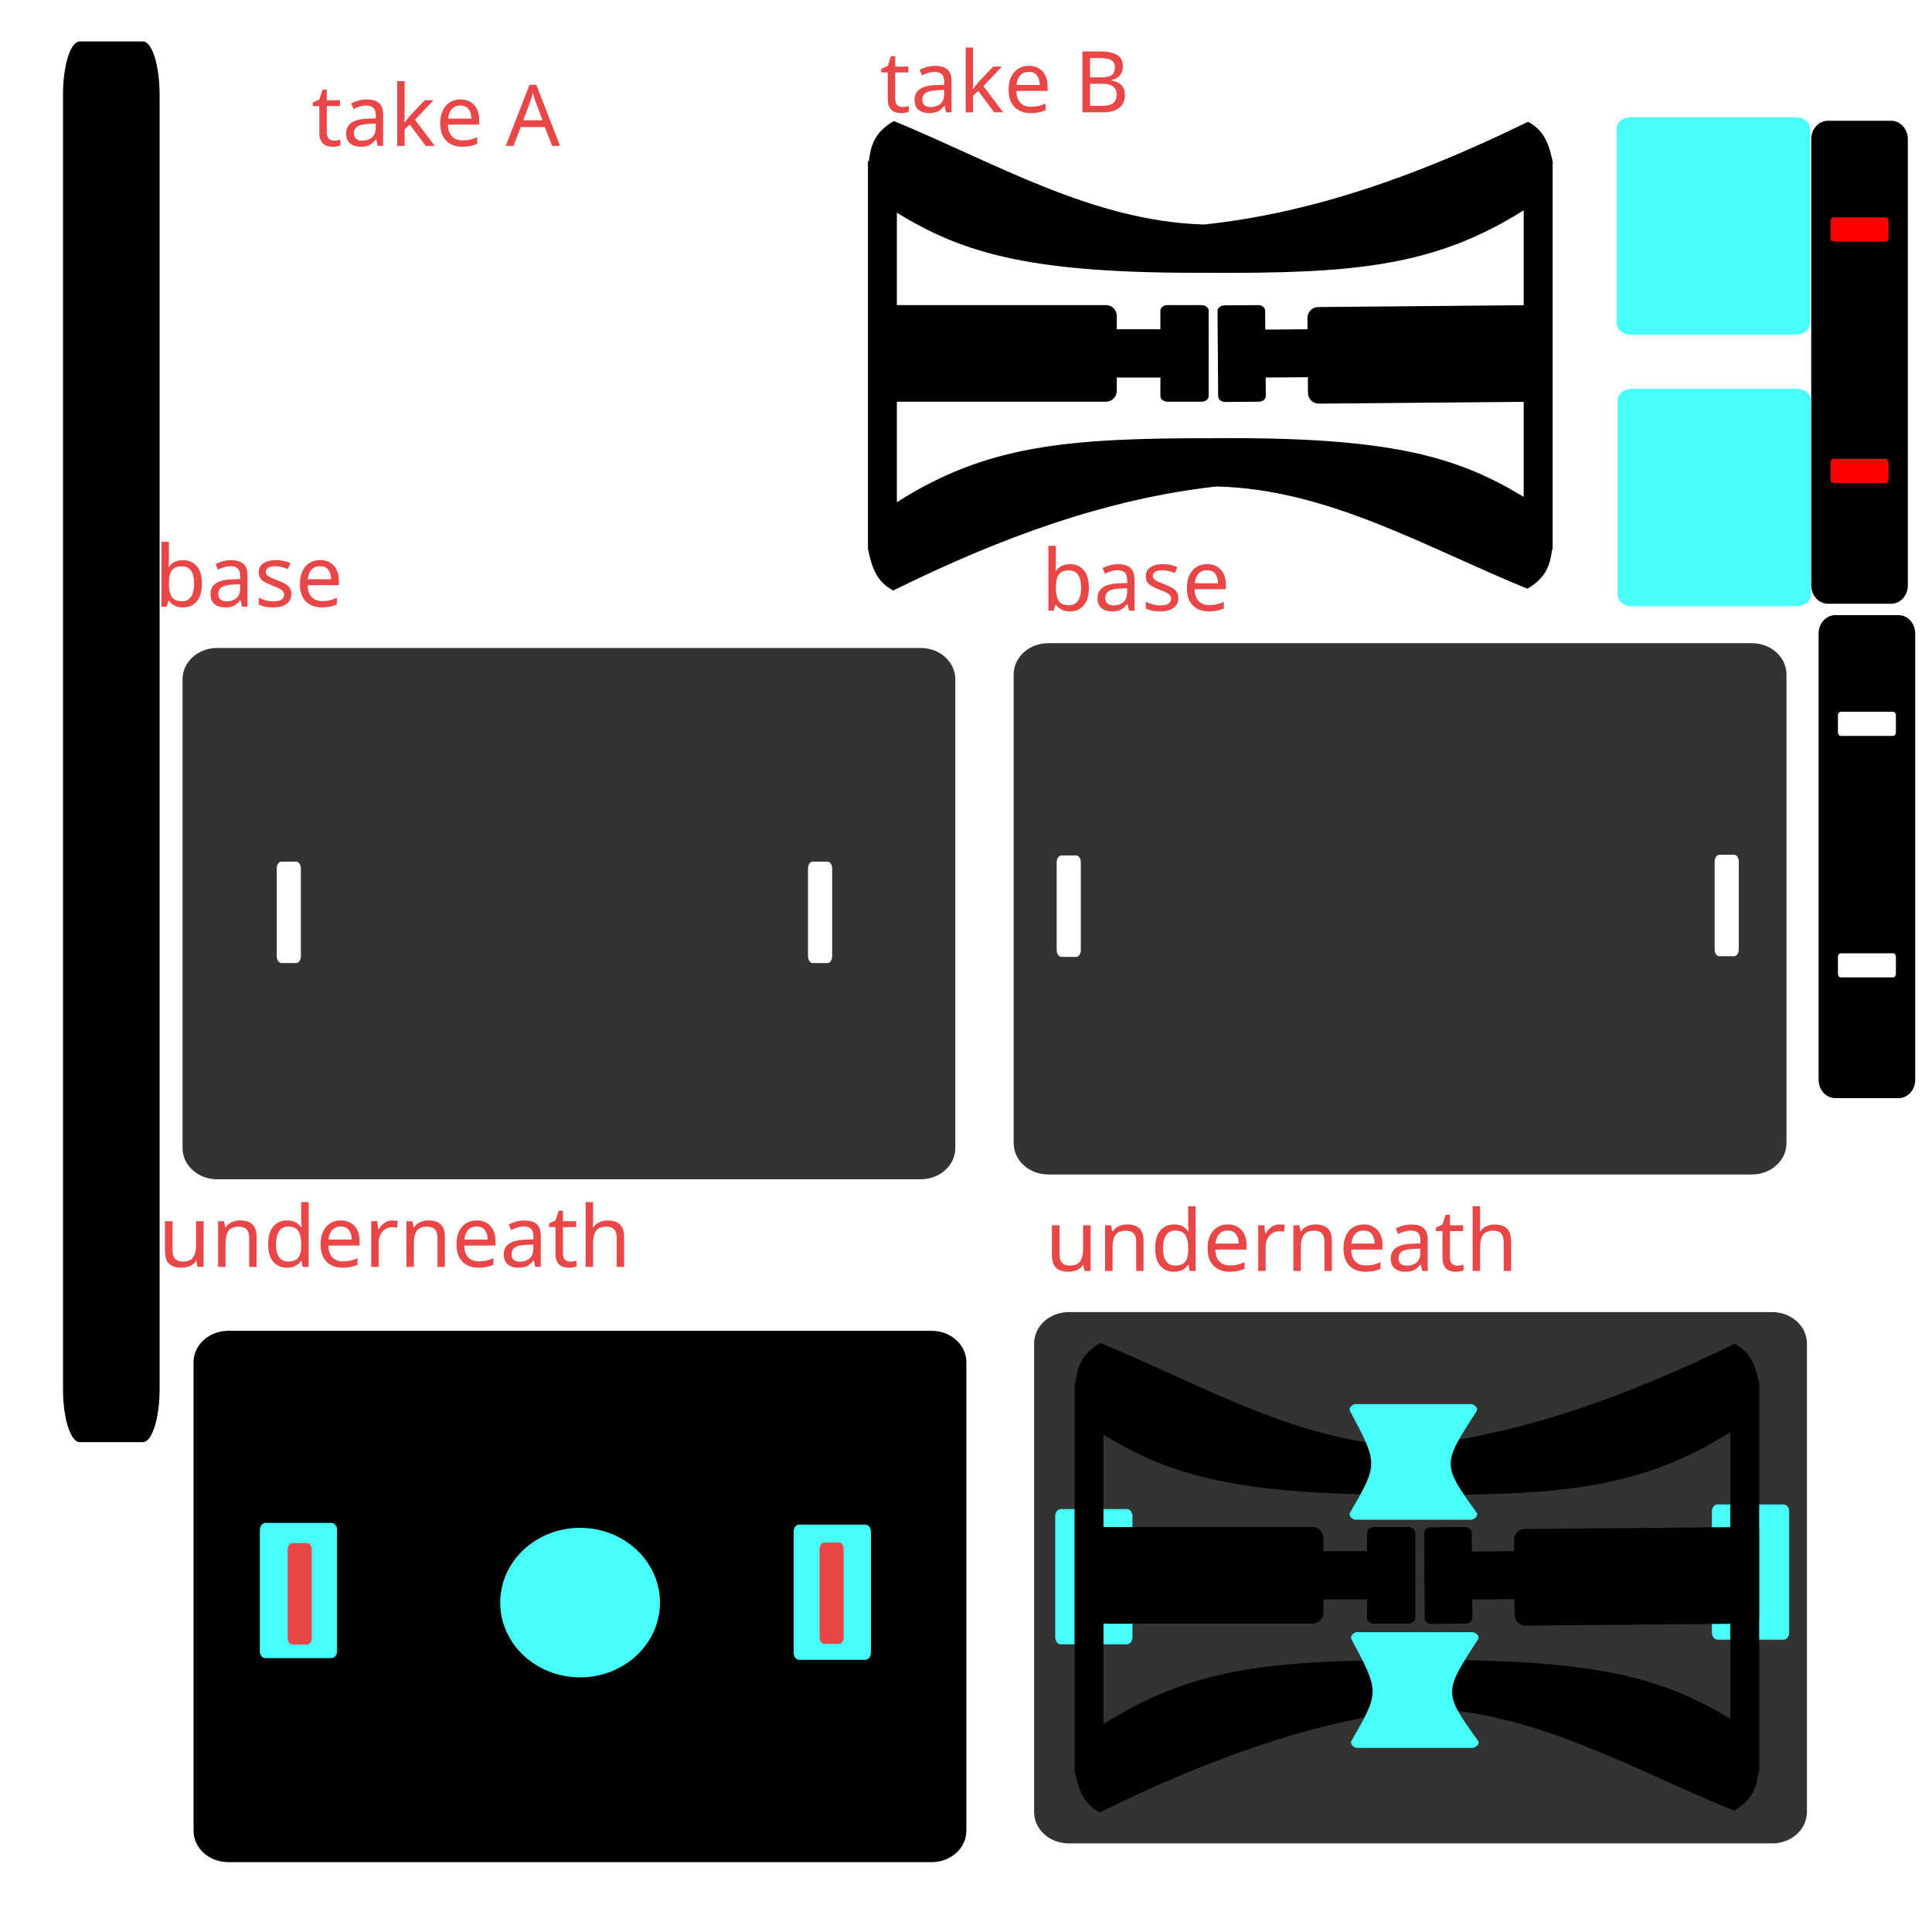
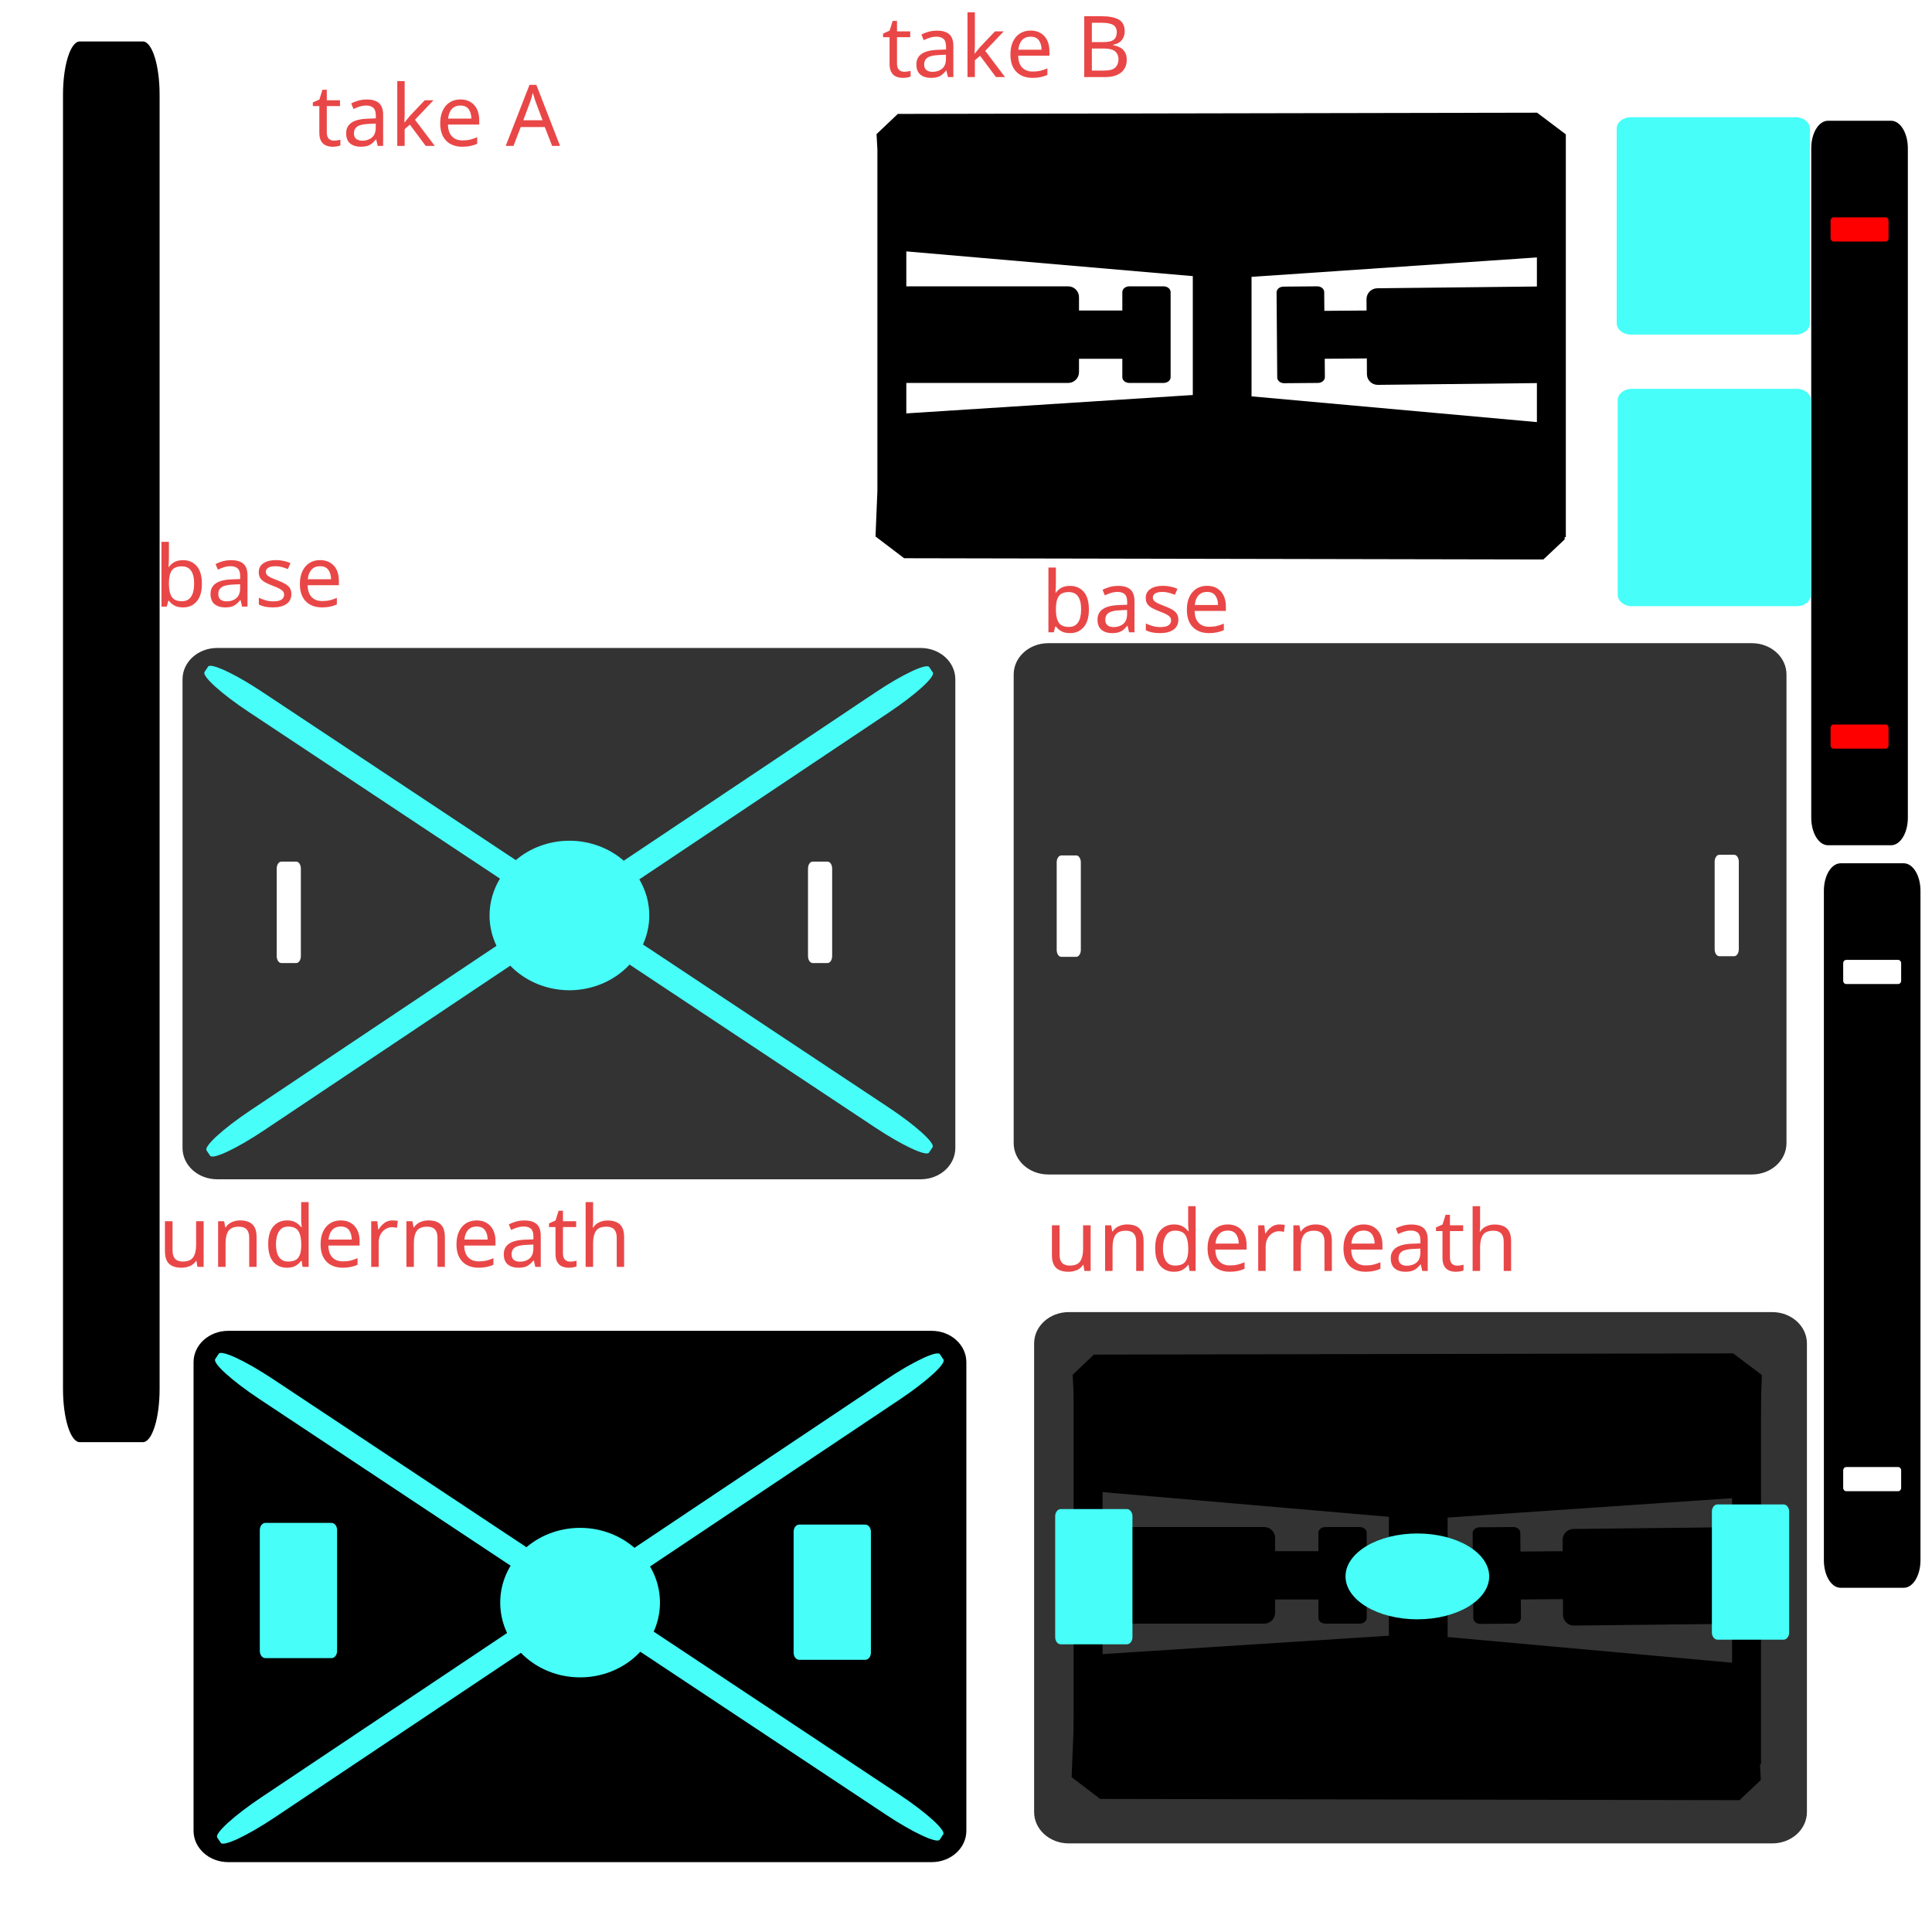
<svg xmlns="http://www.w3.org/2000/svg" width="400mm" height="400mm" viewBox="0 0 400 400" version="1.1" id="svg5">
  <defs id="defs2">
    </defs>
-   <g id="layer1">
-     <rect style="fill:#000000;stroke-width:2.601;stroke-linecap:round" id="rect234-2-6" width="20" height="290" x="13.044" y="8.584" ry="11.006" rx="3.467" />
-     <rect style="fill:#000000;stroke-width:1.527;stroke-linecap:round" id="rect234-2-6-0" width="20" height="100" x="375" y="25" ry="3.795" rx="3.467" />
-     <rect style="fill:#000000;fill-opacity:1;stroke-width:3.456;stroke-linecap:round" id="rect348-7" width="160" height="110" x="40.073" y="275.535" rx="7.173" ry="6.489" />
+   <g id="layer2" style="display:inline">
+     <rect style="display:inline;fill:#000000;stroke-width:1.871;stroke-linecap:round" id="rect234-2-6-0" width="20" height="150" x="375" y="25" ry="5.693" rx="3.467" />
+     <rect style="display:inline;fill:#47fff8;fill-opacity:1;stroke-width:3.053;stroke-linecap:round" id="rect5348-8-8-0" width="40" height="45" x="334.925" y="80.502" rx="2.905" ry="2.37" />
+     <rect style="display:inline;fill:#47fff8;fill-opacity:1;stroke-width:3.053;stroke-linecap:round" id="rect5348-8-8-0-6" width="40" height="45" x="334.72" y="24.272" rx="2.905" ry="2.37" />
+     <rect style="display:inline;opacity:1;fill:#ff0000;fill-opacity:1;stroke-width:1.879;stroke-linecap:round" id="rect5891" width="12" height="5" x="379" y="150" rx="0.627" ry="0.679" />
+     <rect style="display:inline;fill:#ff0000;fill-opacity:1;stroke-width:1.879;stroke-linecap:round" id="rect5891-0" width="12" height="5" x="379" y="45" rx="0.627" ry="0.679" />
+     <path id="rect234-2-6-0-2" style="display:inline;fill:#000000;stroke-width:1.871;stroke-linecap:round" d="M 381.081 178.735 C 379.161 178.735 377.615 181.274 377.615 184.428 L 377.615 323.043 C 377.615 326.197 379.161 328.735 381.081 328.735 L 394.148 328.735 C 396.068 328.735 397.614 326.197 397.614 323.043 L 397.614 184.428 C 397.614 181.274 396.068 178.735 394.148 178.735 L 381.081 178.735 z M 382.241 198.735 L 392.988 198.735 C 393.335 198.735 393.615 199.038 393.615 199.414 L 393.615 203.057 C 393.615 203.433 393.335 203.735 392.988 203.735 L 382.241 203.735 C 381.894 203.735 381.614 203.433 381.614 203.057 L 381.614 199.414 C 381.614 199.038 381.894 198.735 382.241 198.735 z M 382.241 303.735 L 392.988 303.735 C 393.335 303.735 393.615 304.038 393.615 304.414 L 393.615 308.057 C 393.615 308.433 393.335 308.735 392.988 308.735 L 382.241 308.735 C 381.894 308.735 381.614 308.433 381.614 308.057 L 381.614 304.414 C 381.614 304.038 381.894 303.735 382.241 303.735 z " />
+     <rect style="display:inline;fill:#000000;stroke-width:2.601;stroke-linecap:round" id="rect234-2-6" width="20" height="290" x="13.044" y="8.584" ry="11.006" rx="3.467" />
+   </g>
+   <g id="layer3" style="display:inline">
+     <rect style="fill:#333333;fill-opacity:1;stroke-width:3.456;stroke-linecap:round" id="rect348-7-4-6-2" width="160" height="110" x="214.103" y="271.657" rx="7.173" ry="6.489" />
+     <rect style="display:inline;fill:#e94747;fill-opacity:1;stroke-width:1.134;stroke-linecap:round" id="rect1478-6-1-3-6" width="5" height="21" x="223.008" y="315.599" rx="0.958" ry="1.439" />
+     <rect style="display:inline;fill:#e94747;fill-opacity:1;stroke-width:1.134;stroke-linecap:round" id="rect1478-9-0-9-3-6" width="5" height="21" x="359.233" y="315.467" rx="0.958" ry="1.439" />
+     <path id="rect348-7-4-6" style="display:inline;fill:#333333;fill-opacity:1;stroke-width:3.456;stroke-linecap:round" d="m 217.044,133.164 c -3.974,0 -7.173,2.894 -7.173,6.49 v 97.021 c 0,3.595 3.199,6.49 7.173,6.49 h 145.654 c 3.974,0 7.173,-2.894 7.173,-6.49 v -97.021 c 0,-3.595 -3.199,-6.49 -7.173,-6.49 z m 138.915,43.81 h 3.084 c 0.531,0 0.959,0.642 0.959,1.439 v 18.122 c 0,0.797 -0.428,1.439 -0.959,1.439 h -3.084 c -0.531,0 -0.958,-0.642 -0.958,-1.439 v -18.122 c 0,-0.797 0.427,-1.439 0.958,-1.439 z m -136.225,0.132 h 3.084 c 0.531,0 0.958,0.642 0.958,1.439 v 18.122 c 0,0.797 -0.427,1.439 -0.958,1.439 h -3.084 c -0.531,0 -0.958,-0.642 -0.958,-1.439 v -18.122 c 0,-0.797 0.427,-1.439 0.958,-1.439 z" />
+     <path id="rect348-7-7-2" style="display:inline;opacity:1;fill:#333333;fill-opacity:1;stroke-width:3.456;stroke-linecap:round" d="m 44.963,134.156 c -3.974,0 -7.173,2.894 -7.173,6.49 v 97.021 c 0,3.595 3.199,6.49 7.173,6.49 H 190.617 c 3.974,0 7.173,-2.894 7.173,-6.49 v -97.021 c 0,-3.595 -3.199,-6.49 -7.173,-6.49 z m 13.285,44.233 h 3.084 c 0.531,0 0.958,0.642 0.958,1.439 v 18.122 c 0,0.797 -0.427,1.439 -0.958,1.439 h -3.084 c -0.531,0 -0.958,-0.642 -0.958,-1.439 v -18.122 c 0,-0.797 0.427,-1.439 0.958,-1.439 z m 110,0 h 3.084 c 0.531,0 0.958,0.642 0.958,1.439 v 18.122 c 0,0.797 -0.427,1.439 -0.958,1.439 h -3.084 c -0.531,0 -0.958,-0.642 -0.958,-1.439 v -18.122 c 0,-0.797 0.427,-1.439 0.958,-1.439 z" />
+     <rect style="display:inline;fill:#000000;fill-opacity:1;stroke-width:3.456;stroke-linecap:round" id="rect348-7" width="160" height="110" x="40.073" y="275.535" rx="7.173" ry="6.489" />
+     <rect style="display:inline;fill:#e94747;fill-opacity:1;stroke-width:1.134;stroke-linecap:round" id="rect1478-6" width="5" height="21" x="59.546" y="319.477" rx="0.958" ry="1.439" />
+     <rect style="display:inline;fill:#e94747;fill-opacity:1;stroke-width:1.134;stroke-linecap:round" id="rect1478-9-0" width="5" height="21" x="169.677" y="319.345" rx="0.958" ry="1.439" />
+   </g>
+   <g id="layer4" style="display:inline">
+     <rect style="fill:#000000;fill-opacity:1;stroke-width:1.839;stroke-linecap:round" id="rect5344-9" width="40" height="20" x="223.994" y="316.157" ry="2.245" />
+     <rect style="fill:#000000;fill-opacity:1;stroke-width:0.65;stroke-linecap:round" id="rect5344-0-93" width="10" height="10" x="263.627" y="321.157" ry="0" />
+     <rect style="fill:#000000;fill-opacity:1;stroke-width:1.837;stroke-linecap:round" id="rect5344-7-2" width="39.916" height="20" x="-361.656" y="-340.15" ry="2.245" transform="matrix(-0.9999386,0.01107739,-0.00558147,-0.9999844,0,0)" />
+     <rect style="fill:#000000;fill-opacity:1;stroke-width:0.645;stroke-linecap:round" id="rect5344-0-9-3" width="9.922" height="9.922" x="-321.652" y="-333.618" ry="0" transform="rotate(179.5495)" />
+     <rect style="fill:#000000;fill-opacity:1;stroke-width:1.874;stroke-linecap:round" id="rect5600-09" width="5.987" height="80.448" x="222.285" y="285.798" rx="0" ry="0" />
+     <rect style="fill:#000000;fill-opacity:1;stroke-width:1.874;stroke-linecap:round" id="rect5600-0-4" width="5.987" height="80.448" x="358.611" y="284.831" rx="0" ry="0" />
+     <rect style="fill:#000000;fill-opacity:1;stroke-width:0.913;stroke-linecap:round" id="rect5344-0-2-1-6" width="9.864" height="20" x="-312.292" y="-338.644" ry="1.191" rx="1.435" transform="matrix(-0.9999682,0.00797188,-0.0077559,-0.9999699,0,0)" />
+     <rect style="fill:#000000;fill-opacity:1;stroke-width:0.919;stroke-linecap:round" id="rect5344-0-2-2" width="10" height="20" x="272.964" y="316.157" ry="1.191" rx="1.455" />
+     <path style="opacity:1;fill:#000000;fill-opacity:1;stroke-width:3.097;stroke-linecap:round" d="m 223.403,308.504 70.499,6.085 69.935,-4.763 0.938,-25.143 -5.939,-4.48 -132.353,0.254 -4.406,4.183 z" id="path13598" />
+     <path style="fill:#000000;fill-opacity:1;stroke-width:3.097;stroke-linecap:round" d="m 363.327,344.673 -70.475,-6.358 -69.953,4.492 -1.036,25.139 5.922,4.503 132.353,0.258 4.422,-4.166 z" id="path13598-8" />
+     <rect style="opacity:1;fill:#000000;fill-opacity:1;stroke-width:3;stroke-linecap:round" id="rect13730" width="12.161" height="37.044" x="287.555" y="307.948" />
+     <path id="rect5344-9-2" style="display:inline;fill:#000000;fill-opacity:1;stroke-width:1.839;stroke-linecap:round" d="m 318.238,23.331 -132.353,0.254 -4.406,4.183 0.176,3.162 v 70.696 l -0.389,9.446 5.922,4.503 132.353,0.258 4.422,-4.166 -0.024,-0.456 h 0.248 V 27.958 h -0.015 l 0.006,-0.147 z m -130.597,28.718 59.316,5.12 v 24.612 l -59.316,3.809 v -6.306 h 33.51 c 1.244,0 2.245,-1.001 2.245,-2.245 v -2.755 h 8.969 v 3.81 c 0,0.66 0.649,1.191 1.455,1.191 h 7.089 c 0.806,0 1.455,-0.531 1.455,-1.191 V 60.475 c 0,-0.66 -0.649,-1.191 -1.455,-1.191 h -7.089 c -0.806,0 -1.455,0.531 -1.455,1.191 v 3.809 h -8.969 v -2.755 c 0,-1.244 -1.001,-2.245 -2.245,-2.245 h -33.51 z m 130.558,1.249 v 6.02 l -33.046,0.366 c -1.244,0.014 -2.239,1.026 -2.232,2.27 l 0.013,2.335 -8.74,0.069 -0.03,-3.895 c -0.005,-0.66 -0.649,-1.185 -1.444,-1.179 l -6.993,0.056 c -0.795,0.006 -1.431,0.542 -1.426,1.202 l 0.136,17.618 c 0.005,0.66 0.649,1.186 1.444,1.179 l 6.993,-0.056 c 0.795,-0.006 1.431,-0.542 1.426,-1.202 l -0.029,-3.802 8.718,-0.069 0.018,3.252 c 0.007,1.244 1.014,2.234 2.258,2.22 l 32.934,-0.365 v 8.073 L 259.118,82.061 V 57.321 Z" />
+     <rect style="opacity:1;fill:#47fff8;fill-opacity:1;stroke-width:2.934;stroke-linecap:round" id="rect14586" width="5" height="180" x="339.408" y="-5.919" rx="1.83" ry="12.13" transform="rotate(56.23043)" />
+     <rect style="display:inline;fill:#47fff8;fill-opacity:1;stroke-width:2.934;stroke-linecap:round" id="rect14586-5" width="5" height="180" x="206.691" y="-372.68" rx="1.83" ry="12.13" transform="rotate(123.5587)" />
+   </g>
+   <g id="layer5" style="display:inline">
+     <rect style="display:inline;fill:#47fff8;fill-opacity:1;stroke-width:1.523;stroke-linecap:round" id="rect5348-1-3" width="16" height="28" x="218.464" y="312.438" rx="1.162" ry="1.475" />
+     <rect style="display:inline;fill:#47fff8;fill-opacity:1;stroke-width:1.523;stroke-linecap:round" id="rect5348-8-8-2" width="16" height="28" x="354.428" y="311.477" rx="1.162" ry="1.475" />
+     <ellipse style="display:inline;opacity:1;fill:#47fff8;fill-opacity:1;stroke-width:5.242;stroke-linecap:round" id="path13784" cx="293.449" cy="326.376" rx="14.874" ry="8.887" />
+     <ellipse style="display:inline;fill:#47fff8;fill-opacity:1;stroke-width:2.371;stroke-linecap:round" id="path5491" cx="120.102" cy="331.804" rx="16.536" ry="15.478" />
+     <path id="rect14586-8" style="display:inline;fill:#47fff8;fill-opacity:1;stroke-width:2.934;stroke-linecap:round" d="m 43.495,137.843 c -0.2,0.01 -0.339,0.067 -0.409,0.173 l -0.741,1.117 c -0.56,0.845 3.497,4.515 9.097,8.23 l 52.072,34.543 a 16.536,15.478 0 0 0 -2.158,7.638 16.536,15.478 0 0 0 1.435,6.281 l -50.965,34.079 c -5.586,3.735 -9.63,7.421 -9.067,8.264 l 0.745,1.115 c 0.563,0.843 5.514,-1.486 11.101,-5.222 L 105.642,199.933 a 16.536,15.478 0 0 0 12.25,5.089 16.536,15.478 0 0 0 12.457,-5.314 l 50.873,33.747 c 5.6,3.715 10.559,6.026 11.12,5.181 l 0.741,-1.118 c 0.56,-0.845 -3.497,-4.515 -9.097,-8.23 l -50.864,-33.741 a 16.536,15.478 0 0 0 1.306,-6.004 16.536,15.478 0 0 0 -2.061,-7.482 l 51.7,-34.57 c 5.586,-3.735 9.631,-7.421 9.067,-8.264 l -0.746,-1.115 c -0.563,-0.843 -5.514,1.486 -11.101,5.222 l -52.144,34.867 a 16.536,15.478 0 0 0 -11.252,-4.137 16.536,15.478 0 0 0 -11.102,4.014 L 54.205,143.196 c -4.9,-3.251 -9.31,-5.426 -10.711,-5.353 z" />
+     <rect style="display:inline;fill:#47fff8;fill-opacity:1;stroke-width:1.523;stroke-linecap:round" id="rect5348" width="16" height="28" x="53.791" y="315.299" rx="1.162" ry="1.475" />
+     <rect style="display:inline;fill:#47fff8;fill-opacity:1;stroke-width:1.523;stroke-linecap:round" id="rect5348-8" width="16" height="28" x="164.311" y="315.648" rx="1.162" ry="1.475" />
+   </g>
+   <g id="layer1" style="display:inline">
    <text xml:space="preserve" style="font-size:17.639px;font-family:Rockwell;-inkscape-font-specification:Rockwell;text-align:center;text-anchor:middle;fill:#e94747;fill-opacity:1;stroke-width:3;stroke-linecap:round" x="93.17" y="262.298" id="text2672">
      <tspan id="tspan2670" style="stroke-width:3" x="93.17" y="262.298">underneath</tspan>
    </text>
    <text xml:space="preserve" style="font-size:17.639px;font-family:Rockwell;-inkscape-font-specification:Rockwell;text-align:center;text-anchor:middle;fill:#e94747;fill-opacity:1;stroke-width:3;stroke-linecap:round" x="62.961" y="125.585" id="text2672-3">
      <tspan id="tspan2670-1" style="stroke-width:3" x="62.961" y="125.585">base</tspan>
    </text>
    <text xml:space="preserve" style="font-size:17.639px;font-family:Rockwell;-inkscape-font-specification:Rockwell;text-align:center;text-anchor:middle;fill:#e94747;fill-opacity:1;stroke-width:3;stroke-linecap:round" x="101.695" y="30.211" id="text2672-3-8">
      <tspan id="tspan2670-1-8" style="stroke-width:3" x="101.695" y="30.211">take A</tspan>
    </text>
-     <path id="rect348-7-7-2" style="opacity:1;fill:#333333;fill-opacity:1;stroke-width:3.456;stroke-linecap:round" d="m 44.963,134.156 c -3.974,0 -7.173,2.894 -7.173,6.49 v 97.021 c 0,3.595 3.199,6.49 7.173,6.49 H 190.617 c 3.974,0 7.173,-2.894 7.173,-6.49 v -97.021 c 0,-3.595 -3.199,-6.49 -7.173,-6.49 z m 13.285,44.233 h 3.084 c 0.531,0 0.958,0.642 0.958,1.439 v 18.122 c 0,0.797 -0.427,1.439 -0.958,1.439 h -3.084 c -0.531,0 -0.958,-0.642 -0.958,-1.439 v -18.122 c 0,-0.797 0.427,-1.439 0.958,-1.439 z m 110,0 h 3.084 c 0.531,0 0.958,0.642 0.958,1.439 v 18.122 c 0,0.797 -0.427,1.439 -0.958,1.439 h -3.084 c -0.531,0 -0.958,-0.642 -0.958,-1.439 v -18.122 c 0,-0.797 0.427,-1.439 0.958,-1.439 z" />
-     <ellipse style="fill:#47fff8;fill-opacity:1;stroke-width:2.371;stroke-linecap:round" id="path5491" cx="120.102" cy="331.804" rx="16.536" ry="15.478" />
-     <rect style="fill:#47fff8;fill-opacity:1;stroke-width:1.523;stroke-linecap:round" id="rect5348" width="16" height="28" x="53.791" y="315.299" rx="1.162" ry="1.475" />
-     <rect style="fill:#e94747;fill-opacity:1;stroke-width:1.134;stroke-linecap:round" id="rect1478-6" width="5" height="21" x="59.546" y="319.477" rx="0.958" ry="1.439" />
-     <rect style="fill:#47fff8;fill-opacity:1;stroke-width:1.523;stroke-linecap:round" id="rect5348-8" width="16" height="28" x="164.311" y="315.648" rx="1.162" ry="1.475" />
-     <rect style="fill:#e94747;fill-opacity:1;stroke-width:1.134;stroke-linecap:round" id="rect1478-9-0" width="5" height="21" x="169.677" y="319.345" rx="0.958" ry="1.439" />
    <text xml:space="preserve" style="font-size:17.639px;font-family:Rockwell;-inkscape-font-specification:Rockwell;text-align:center;text-anchor:middle;fill:#e94747;fill-opacity:1;stroke-width:3;stroke-linecap:round" x="276.809" y="263.132" id="text2672-2">
      <tspan id="tspan2670-0" style="stroke-width:3" x="276.809" y="263.132">underneath</tspan>
    </text>
-     <text xml:space="preserve" style="font-size:17.639px;font-family:Rockwell;-inkscape-font-specification:Rockwell;text-align:center;text-anchor:middle;fill:#e94747;fill-opacity:1;stroke-width:3;stroke-linecap:round" x="246.6" y="126.419" id="text2672-3-9">
-       <tspan id="tspan2670-1-81" style="stroke-width:3" x="246.6" y="126.419">base</tspan>
+     <text xml:space="preserve" style="font-size:17.639px;font-family:Rockwell;-inkscape-font-specification:Rockwell;text-align:center;text-anchor:middle;fill:#e94747;fill-opacity:1;stroke-width:3;stroke-linecap:round" x="246.6" y="130.909" id="text2672-3-9">
+       <tspan id="tspan2670-1-81" style="stroke-width:3" x="246.6" y="130.909">base</tspan>
    </text>
-     <text xml:space="preserve" style="font-size:17.639px;font-family:Rockwell;-inkscape-font-specification:Rockwell;text-align:center;text-anchor:middle;fill:#e94747;fill-opacity:1;stroke-width:3;stroke-linecap:round" x="219.479" y="23.251" id="text2672-3-8-4">
-       <tspan id="tspan2670-1-8-7" style="stroke-width:3" x="219.479" y="23.251">take B</tspan>
+     <text xml:space="preserve" style="font-size:17.639px;font-family:Rockwell;-inkscape-font-specification:Rockwell;text-align:center;text-anchor:middle;fill:#e94747;fill-opacity:1;stroke-width:3;stroke-linecap:round" x="219.853" y="15.955" id="text2672-3-8-4">
+       <tspan id="tspan2670-1-8-7" style="stroke-width:3" x="219.853" y="15.955">take B</tspan>
    </text>
-     <path id="rect348-7-4-6" style="fill:#333333;fill-opacity:1;stroke-width:3.456;stroke-linecap:round" d="M 217.044 133.164 C 213.07 133.164 209.87 136.058 209.87 139.653 L 209.87 236.674 C 209.87 240.27 213.07 243.164 217.044 243.164 L 362.698 243.164 C 366.672 243.164 369.87 240.27 369.87 236.674 L 369.87 139.653 C 369.87 136.058 366.672 133.164 362.698 133.164 L 217.044 133.164 z M 355.958 176.974 L 359.042 176.974 C 359.573 176.974 360 177.616 360 178.413 L 360 196.535 C 360 197.332 359.573 197.974 359.042 197.974 L 355.958 197.974 C 355.427 197.974 355 197.332 355 196.535 L 355 178.413 C 355 177.616 355.427 176.974 355.958 176.974 z M 219.733 177.107 L 222.816 177.107 C 223.347 177.107 223.774 177.748 223.774 178.545 L 223.774 196.668 C 223.774 197.465 223.347 198.107 222.816 198.107 L 219.733 198.107 C 219.202 198.107 218.775 197.465 218.775 196.668 L 218.775 178.545 C 218.775 177.748 219.202 177.107 219.733 177.107 z " />
-     <rect style="fill:#47fff8;fill-opacity:1;stroke-width:3.053;stroke-linecap:round" id="rect5348-8-8-0" width="40" height="45" x="334.925" y="80.502" rx="2.905" ry="2.37" />
-     <rect style="fill:#47fff8;fill-opacity:1;stroke-width:3.053;stroke-linecap:round" id="rect5348-8-8-0-6" width="40" height="45" x="334.72" y="24.272" rx="2.905" ry="2.37" />
-     <path id="rect5344" style="opacity:1;fill:#000000;fill-opacity:1;stroke-width:2.056;stroke-linecap:round" d="m 185.062,25.059 c -4.243,2.445 -4.776,5.369 -5.177,8.31 h -0.186 v 80.448 h 0.049 c 0.705,3.326 1.575,6.569 5.19,8.44 21.976,-10.859 44.007,-18.999 66.962,-21.537 23.116,0.589 43.106,12.518 64.328,21.166 4.108,-2.389 4.718,-5.216 5.107,-8.07 h 0.116 V 33.821 c 0.025,-0.022 0.05,-0.046 0.074,-0.066 -0.024,-0.115 -0.05,-0.228 -0.074,-0.342 v -0.044 h -0.01 C 320.758,30.149 319.848,27.043 316.352,25.217 294.333,35.987 272.269,44.039 249.305,46.484 226.191,45.802 206.249,33.792 185.061,25.059 Z M 315.463,43.542 v 19.652 l -42.542,0.377 c -1.244,0.011 -2.238,1.021 -2.229,2.265 l 0.016,2.336 -8.743,0.069 -0.03,-3.895 c -0.005,-0.66 -0.65,-1.186 -1.445,-1.179 l -6.992,0.056 c -0.795,0.006 -1.431,0.542 -1.426,1.202 l 0.137,17.619 c 0.005,0.66 0.649,1.185 1.444,1.179 l 6.993,-0.055 c 0.795,-0.006 1.431,-0.542 1.426,-1.202 l -0.029,-3.802 8.735,-0.069 0.023,3.252 c 0.009,1.244 1.017,2.236 2.261,2.225 l 42.402,-0.376 v 19.68 c -14.123,-8.604 -28.294,-12.434 -64.299,-12.151 -30.455,-0.039 -46.981,1.486 -65.479,13.248 V 83.166 h 43.291 c 1.244,0 2.245,-1.002 2.245,-2.245 v -2.755 h 9.024 v 3.81 c 0,0.66 0.649,1.191 1.455,1.191 h 7.089 c 0.806,0 1.455,-0.531 1.455,-1.191 V 64.356 c 0,-0.66 -0.649,-1.191 -1.455,-1.191 H 241.7 c -0.806,0 -1.455,0.531 -1.455,1.191 v 3.81 h -9.024 v -2.755 c 0,-1.244 -1.002,-2.245 -2.245,-2.245 H 185.685 V 44.035 c 14.109,8.688 28.254,12.587 64.314,12.449 30.418,0.161 46.946,-1.294 65.464,-12.942 z" />
-     <rect style="opacity:1;fill:#ff0000;fill-opacity:1;stroke-width:1.879;stroke-linecap:round" id="rect5891" width="12" height="5" x="379" y="95" rx="0.627" ry="0.679" />
-     <rect style="fill:#ff0000;fill-opacity:1;stroke-width:1.879;stroke-linecap:round" id="rect5891-0" width="12" height="5" x="379" y="45" rx="0.627" ry="0.679" />
-     <path id="rect234-2-6-0-6" style="fill:#000000;stroke-width:1.527;stroke-linecap:round" d="M 379.992 127.36 C 378.071 127.36 376.525 129.053 376.525 131.155 L 376.525 223.565 C 376.525 225.667 378.071 227.36 379.992 227.36 L 393.059 227.36 C 394.979 227.36 396.525 225.667 396.525 223.565 L 396.525 131.155 C 396.525 129.053 394.979 127.36 393.059 127.36 L 379.992 127.36 z M 381.152 147.36 L 391.899 147.36 C 392.246 147.36 392.525 147.663 392.525 148.039 L 392.525 151.681 C 392.525 152.057 392.246 152.36 391.899 152.36 L 381.152 152.36 C 380.805 152.36 380.525 152.057 380.525 151.681 L 380.525 148.039 C 380.525 147.663 380.805 147.36 381.152 147.36 z M 381.152 197.36 L 391.899 197.36 C 392.246 197.36 392.525 197.663 392.525 198.039 L 392.525 201.681 C 392.525 202.057 392.246 202.36 391.899 202.36 L 381.152 202.36 C 380.805 202.36 380.525 202.057 380.525 201.681 L 380.525 198.039 C 380.525 197.663 380.805 197.36 381.152 197.36 z " />
-     <rect style="fill:#333333;fill-opacity:1;stroke-width:3.456;stroke-linecap:round" id="rect348-7-4-6-2" width="160" height="110" x="214.103" y="271.657" rx="7.173" ry="6.489" />
-     <rect style="fill:#47fff8;fill-opacity:1;stroke-width:1.523;stroke-linecap:round" id="rect5348-1-3" width="16" height="28" x="218.464" y="312.438" rx="1.162" ry="1.475" />
-     <rect style="fill:#e94747;fill-opacity:1;stroke-width:1.134;stroke-linecap:round" id="rect1478-6-1-3-6" width="5" height="21" x="223.008" y="315.599" rx="0.958" ry="1.439" />
-     <rect style="fill:#47fff8;fill-opacity:1;stroke-width:1.523;stroke-linecap:round" id="rect5348-8-8-2" width="16" height="28" x="354.428" y="311.477" rx="1.162" ry="1.475" />
-     <rect style="fill:#e94747;fill-opacity:1;stroke-width:1.134;stroke-linecap:round" id="rect1478-9-0-9-3-6" width="5" height="21" x="359.233" y="315.467" rx="0.958" ry="1.439" />
-     <rect style="fill:#000000;fill-opacity:1;stroke-width:2.056;stroke-linecap:round" id="rect5344-9" width="50" height="20" x="223.994" y="316.157" ry="2.245" />
-     <rect style="fill:#000000;fill-opacity:1;stroke-width:0.65;stroke-linecap:round" id="rect5344-0-93" width="10" height="10" x="273.681" y="321.157" ry="0" />
-     <rect style="fill:#000000;fill-opacity:1;stroke-width:2.054;stroke-linecap:round" id="rect5344-7-2" width="49.894" height="20" x="-361.128" y="-339.347" ry="2.245" transform="matrix(-0.9999607,0.00886211,-0.00697678,-0.9999757,0,0)" />
-     <rect style="fill:#000000;fill-opacity:1;stroke-width:0.645;stroke-linecap:round" id="rect5344-0-9-3" width="9.922" height="9.922" x="-311.598" y="-333.539" ry="0" transform="rotate(179.5495)" />
-     <rect style="fill:#000000;fill-opacity:1;stroke-width:1.874;stroke-linecap:round" id="rect5600-09" width="5.987" height="80.448" x="222.472" y="286.36" rx="0" ry="0" />
-     <rect style="fill:#000000;fill-opacity:1;stroke-width:1.874;stroke-linecap:round" id="rect5600-0-4" width="5.987" height="80.448" x="358.237" y="286.36" rx="0" ry="0" />
-     <path style="fill:#000000;fill-opacity:1;stroke-width:2.978;stroke-linecap:round" d="m 364.163,366.417 c -2.115,-1.272 -3.29,-8.929 -5.402,-10.233 -14.3,-8.831 -28.373,-12.756 -64.825,-12.47 -30.706,-0.039 -47.25,1.505 -65.934,13.534 -1.917,1.234 -3.661,8.007 -5.499,9.482 0.708,3.353 1.564,6.632 5.207,8.518 21.976,-10.859 44.007,-18.999 66.962,-21.537 23.116,0.589 43.106,12.519 64.329,21.166 4.296,-2.498 4.77,-5.474 5.162,-8.461 z" id="path5749-4-6" />
-     <path style="fill:#000000;fill-opacity:1;stroke-width:2.978;stroke-linecap:round" d="m 222.638,286.489 c 2.11,1.28 3.254,8.943 5.36,10.255 14.264,8.888 28.322,12.87 64.774,12.73 30.705,0.163 47.256,-1.315 65.988,-13.269 1.922,-1.227 3.693,-7.992 5.537,-9.46 -0.694,-3.356 -1.537,-6.638 -5.173,-8.538 -22.019,10.771 -44.083,18.822 -67.048,21.267 -23.114,-0.682 -43.055,-12.692 -64.243,-21.425 -4.306,2.481 -4.792,5.455 -5.196,8.44 z" id="path5749-4-7-3" />
-     <rect style="fill:#000000;fill-opacity:1;stroke-width:0.913;stroke-linecap:round" id="rect5344-0-2-1-6" width="9.864" height="20" x="-302.238" y="-338.564" ry="1.191" rx="1.435" transform="matrix(-0.9999682,0.00797188,-0.0077559,-0.9999699,0,0)" />
-     <rect style="fill:#000000;fill-opacity:1;stroke-width:0.919;stroke-linecap:round" id="rect5344-0-2-2" width="10" height="20" x="283.018" y="316.157" ry="1.191" rx="1.455" />
-     <path id="rect6443-4-7" style="fill:#47fff8;fill-opacity:1;stroke-width:3;stroke-linecap:round" d="m 280.684,290.698 h 23.869 c 0.644,0 1.604,0.788 1.162,1.475 -7.091,11.004 -7.213,10.925 0,20.998 0.476,0.664 -0.518,1.475 -1.162,1.475 h -23.869 c -0.644,0 -1.57,-0.767 -1.162,-1.475 5.795,-10.049 5.848,-10.063 0,-20.998 -0.385,-0.72 0.518,-1.475 1.162,-1.475 z" />
-     <path id="rect6443-49" style="fill:#47fff8;fill-opacity:1;stroke-width:3;stroke-linecap:round" d="m 280.976,337.929 h 23.869 c 0.644,0 1.604,0.788 1.162,1.475 -7.091,11.004 -7.213,10.925 0,20.998 0.476,0.664 -0.518,1.475 -1.162,1.475 h -23.869 c -0.644,0 -1.57,-0.767 -1.162,-1.475 5.795,-10.049 5.848,-10.063 0,-20.998 -0.385,-0.72 0.518,-1.475 1.162,-1.475 z" />
  </g>
</svg>
